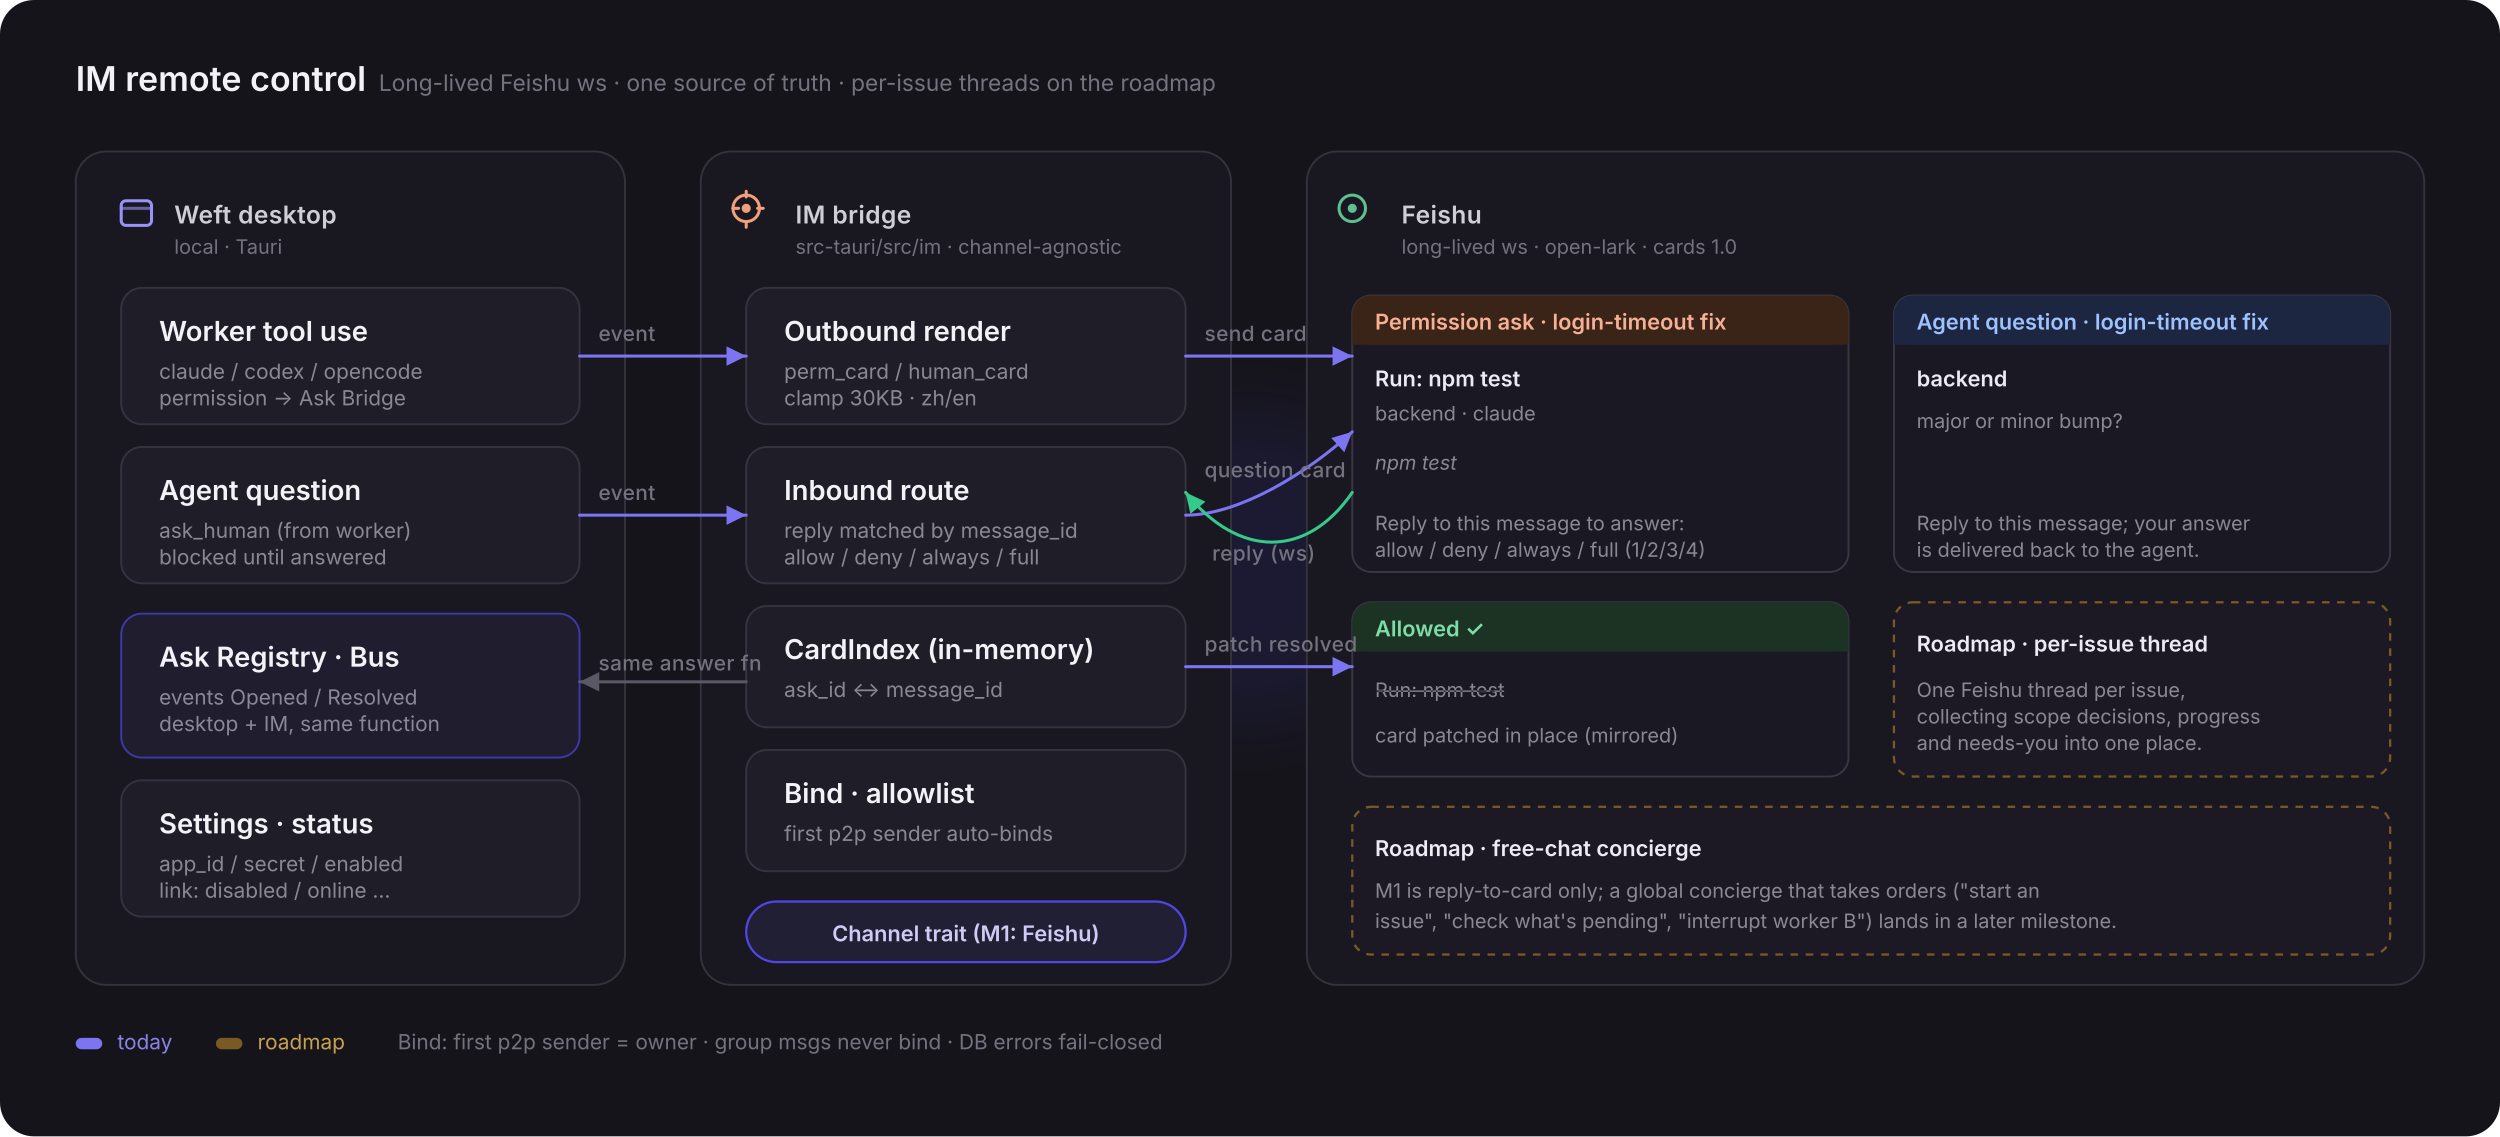
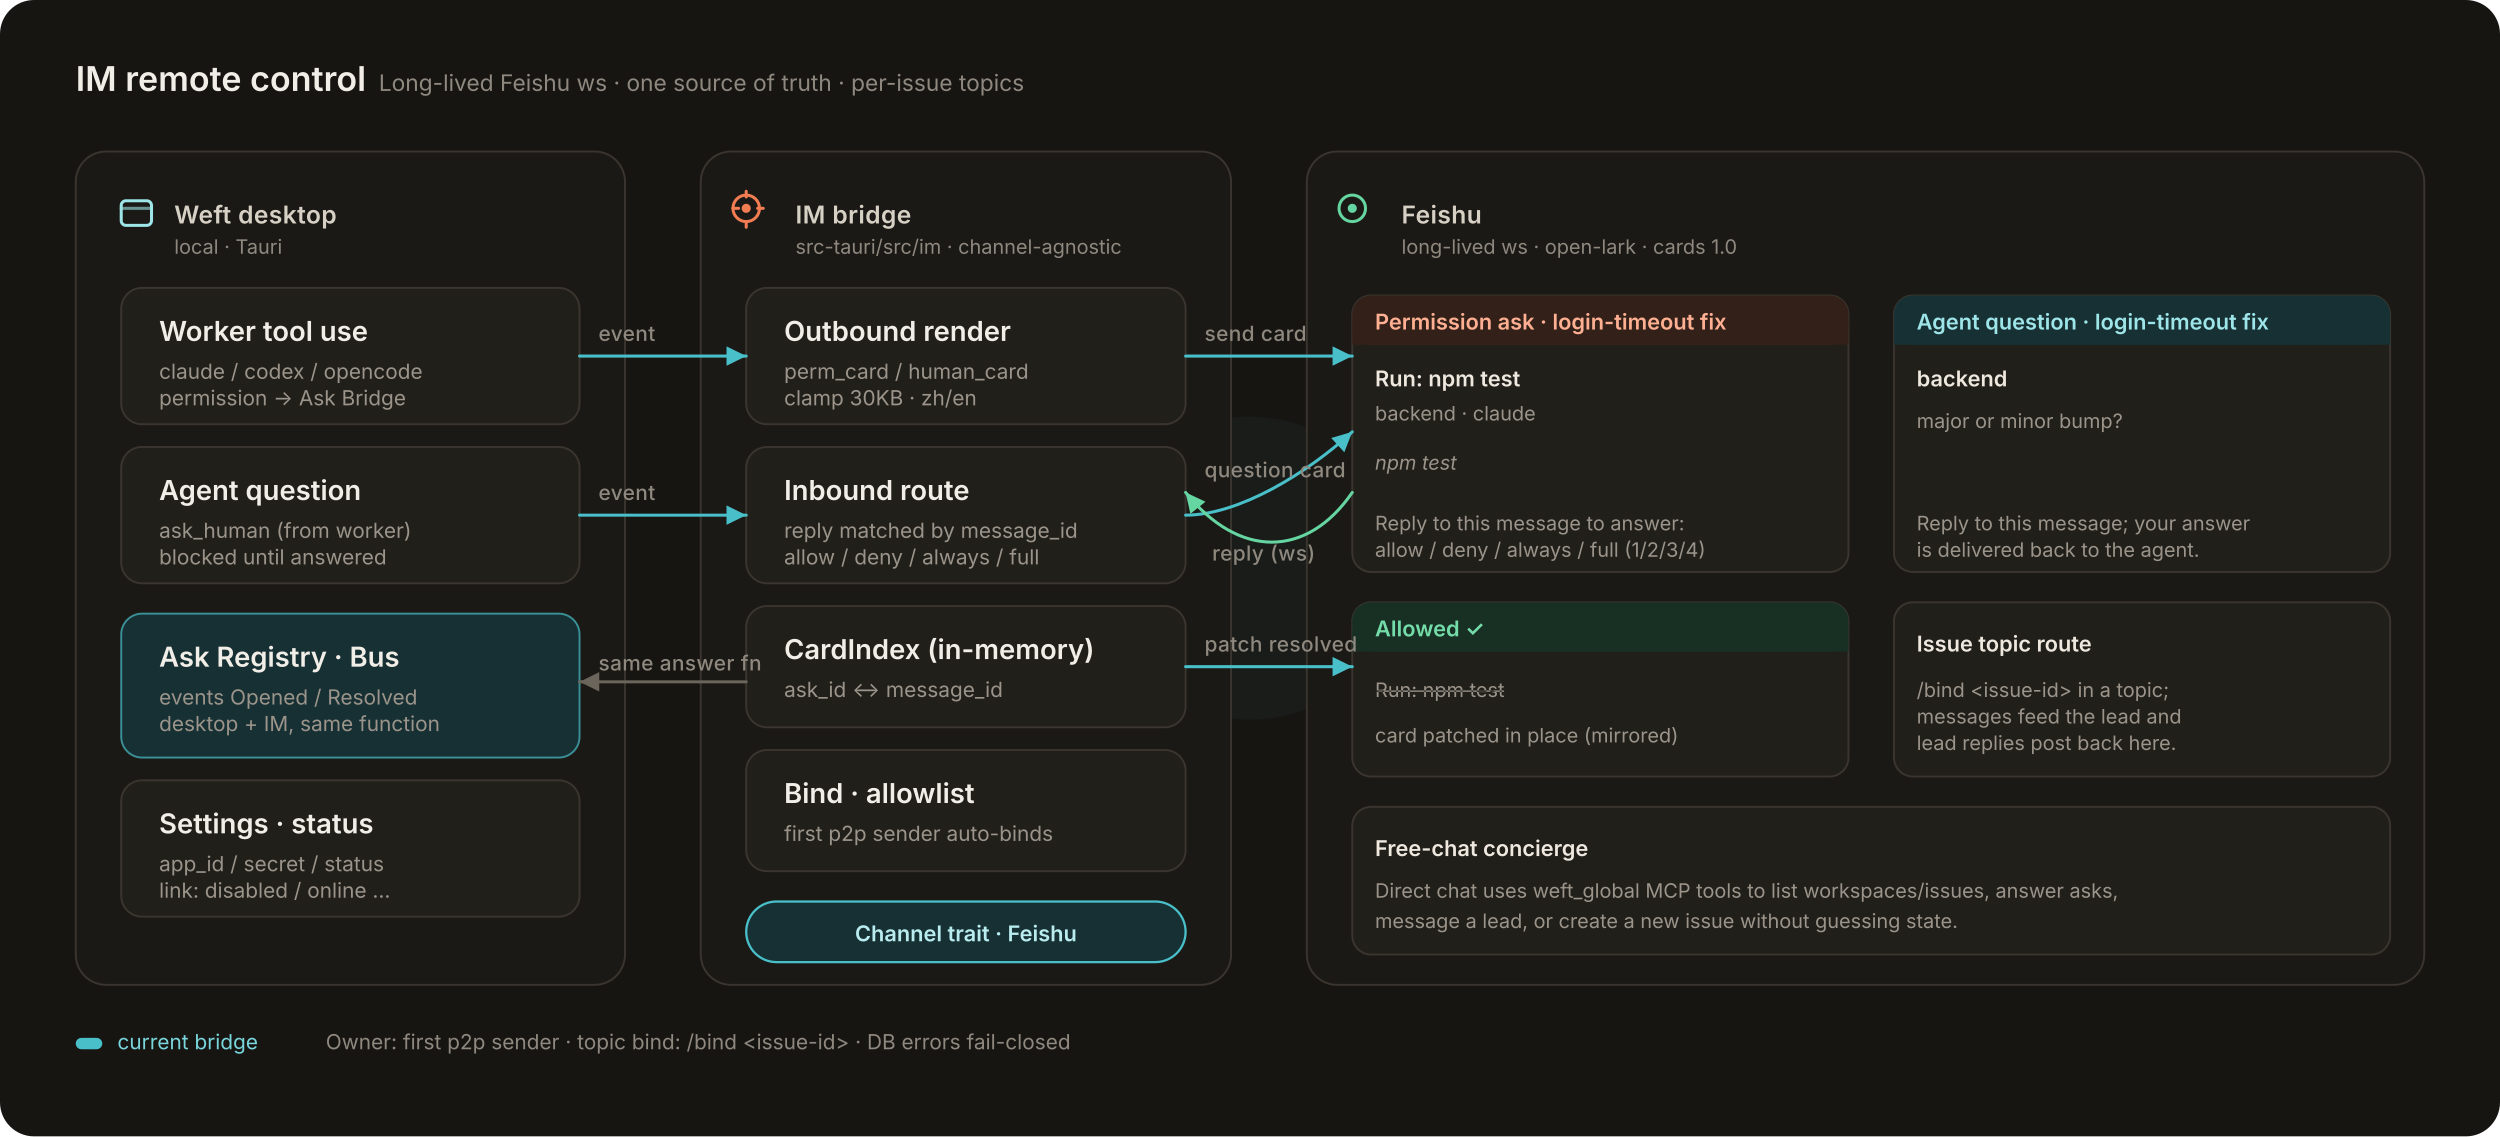
<svg xmlns="http://www.w3.org/2000/svg" viewBox="0 0 1320 600" font-family="'Inter','SF Pro Display',-apple-system,'Segoe UI','PingFang SC','Noto Sans CJK SC',sans-serif">
  <defs>
    <marker id="im_a" markerWidth="9" markerHeight="9" refX="6.5" refY="3.2" orient="auto">
-       <path d="M0,0 L6.5,3.2 L0,6.4 z" fill="#5b5866" />
+       <path d="M0,0 L6.5,3.2 L0,6.4 z" fill="#6b655c" />
    </marker>
    <marker id="im_aB" markerWidth="9" markerHeight="9" refX="6.5" refY="3.2" orient="auto">
-       <path d="M0,0 L6.5,3.2 L0,6.4 z" fill="#7c74f0" />
+       <path d="M0,0 L6.5,3.2 L0,6.4 z" fill="#49c0c9" />
    </marker>
    <marker id="im_aG" markerWidth="9" markerHeight="9" refX="6.5" refY="3.2" orient="auto">
-       <path d="M0,0 L6.5,3.2 L0,6.4 z" fill="#35c98b" />
+       <path d="M0,0 L6.5,3.2 L0,6.4 z" fill="#65d6a1" />
    </marker>
    <filter id="imglow" x="-60%" y="-60%" width="220%" height="220%">
      <feGaussianBlur stdDeviation="20" />
    </filter>
    <style>
-       .ttl{fill:#f3f2f7;font-size:14.5px;font-weight:600}
-       .sub{fill:#8b8896;font-size:11px}
-       .lbl{fill:#75727f;font-size:11px;font-weight:500;letter-spacing:.2px}
-       .node{fill:#1f1d27;stroke:#36333f;stroke-width:1}
+       .ttl{fill:#f1eee8;font-size:14.5px;font-weight:600}
+       .sub{fill:#9b948a;font-size:11px}
+       .lbl{fill:#8e887f;font-size:11px;font-weight:500;letter-spacing:.2px}
+       .node{fill:#211f1a;stroke:#3a352e;stroke-width:1}
      .gl{stroke-width:1.6;fill:none;stroke-linecap:round;stroke-linejoin:round}
-       .pill{fill:#211f33;stroke:#4f46e5;stroke-width:1.2}
-       .ct{fill:#cfcdd6;font-size:13px;font-weight:600;letter-spacing:.2px}
-       .cs{fill:#75727f;font-size:10.5px}
-       .card{fill:#1a1822;stroke:#3a3744;stroke-width:1}
-       .ch{fill:#eceaf2;font-size:11.5px;font-weight:600}
-       .cb{fill:#8b8896;font-size:10.5px}
+       .pill{fill:#173034;stroke:#49c0c9;stroke-width:1.2}
+       .ct{fill:#d7d0c5;font-size:13px;font-weight:600;letter-spacing:.2px}
+       .cs{fill:#8e887f;font-size:10.5px}
+       .card{fill:#211f1a;stroke:#3a352e;stroke-width:1}
+       .ch{fill:#eee8df;font-size:11.5px;font-weight:600}
+       .cb{fill:#9b948a;font-size:10.5px}
    </style>
  </defs>
-   <rect x="0" y="0" width="1320" height="600" rx="18" fill="#15141a" />
-   <circle cx="660" cy="300" r="80" fill="#4f46e5" opacity="0.12" filter="url(#imglow)" />
-   <text x="40" y="48" fill="#f3f2f7" font-size="18" font-weight="600">IM remote control</text>
-   <text x="200" y="48" fill="#75727f" font-size="12">Long-lived Feishu ws · one source of truth · per-issue threads on the roadmap</text>
-   <rect x="40" y="80" width="290" height="440" rx="16" fill="#191820" stroke="#34323d" />
+   <rect x="0" y="0" width="1320" height="600" rx="18" fill="#171512" />
+   <circle cx="660" cy="300" r="80" fill="#49c0c9" opacity="0.04" />
+   <text x="40" y="48" fill="#f1eee8" font-size="18" font-weight="600">IM remote control</text>
+   <text x="200" y="48" fill="#8e887f" font-size="12">Long-lived Feishu ws · one source of truth · per-issue topics</text>
+   <rect x="40" y="80" width="290" height="440" rx="16" fill="#1b1915" stroke="#3a352e" />
  <g transform="translate(64,108)">
-     <rect x="0" y="-2" width="16" height="13" rx="2.5" fill="none" stroke="#9a93f7" class="gl" />
-     <path d="M0,2 h16" stroke="#9a93f7" class="gl" opacity=".6" />
+     <rect x="0" y="-2" width="16" height="13" rx="2.5" fill="none" stroke="#9de5e8" class="gl" />
+     <path d="M0,2 h16" stroke="#9de5e8" class="gl" opacity=".6" />
  </g>
  <text class="ct" x="92" y="118">Weft desktop</text>
  <text class="cs" x="92" y="134">local · Tauri</text>
  <g>
    <rect class="node" x="64" y="152" width="242" height="72" rx="11" />
    <text class="ttl" x="84" y="180">Worker tool use</text>
    <text class="sub" x="84" y="200">claude / codex / opencode</text>
    <text class="sub" x="84" y="214">permission → Ask Bridge</text>
  </g>
  <g>
    <rect class="node" x="64" y="236" width="242" height="72" rx="11" />
    <text class="ttl" x="84" y="264">Agent question</text>
    <text class="sub" x="84" y="284">ask_human (from worker)</text>
    <text class="sub" x="84" y="298">blocked until answered</text>
  </g>
-   <rect x="64" y="324" width="242" height="76" rx="11" fill="#1f1d2e" stroke="#4f46e5" stroke-opacity="0.7" />
-   <text class="ttl" x="84" y="352" fill="#cfcbf6">Ask Registry · Bus</text>
+   <rect x="64" y="324" width="242" height="76" rx="11" fill="#173034" stroke="#49c0c9" stroke-opacity="0.7" />
+   <text class="ttl" x="84" y="352" fill="#b8ecef">Ask Registry · Bus</text>
  <text class="sub" x="84" y="372">events Opened / Resolved</text>
  <text class="sub" x="84" y="386">desktop + IM, same function</text>
  <g>
    <rect class="node" x="64" y="412" width="242" height="72" rx="11" />
    <text class="ttl" x="84" y="440">Settings · status</text>
-     <text class="sub" x="84" y="460">app_id / secret / enabled</text>
+     <text class="sub" x="84" y="460">app_id / secret / status</text>
    <text class="sub" x="84" y="474">link: disabled / online …</text>
  </g>
-   <rect x="370" y="80" width="280" height="440" rx="16" fill="#191820" stroke="#34323d" />
-   <g transform="translate(394,108)" class="gl" stroke="#f0a07a">
+   <rect x="370" y="80" width="280" height="440" rx="16" fill="#1b1915" stroke="#3a352e" />
+   <g transform="translate(394,108)" class="gl" stroke="#f27d53">
    <circle cx="0" cy="2" r="7" />
-     <circle cx="0" cy="2" r="2.4" fill="#f0a07a" stroke="none" />
+     <circle cx="0" cy="2" r="2.4" fill="#f27d53" stroke="none" />
    <path d="M0,-7 v3 M0,9 v3 M-7,2 h3 M9,2 h-3" />
  </g>
  <text class="ct" x="420" y="118">IM bridge</text>
  <text class="cs" x="420" y="134">src-tauri/src/im · channel-agnostic</text>
  <g>
    <rect class="node" x="394" y="152" width="232" height="72" rx="11" />
    <text class="ttl" x="414" y="180">Outbound render</text>
    <text class="sub" x="414" y="200">perm_card / human_card</text>
    <text class="sub" x="414" y="214">clamp 30KB · zh/en</text>
  </g>
  <g>
    <rect class="node" x="394" y="236" width="232" height="72" rx="11" />
    <text class="ttl" x="414" y="264">Inbound route</text>
    <text class="sub" x="414" y="284">reply matched by message_id</text>
    <text class="sub" x="414" y="298">allow / deny / always / full</text>
  </g>
  <g>
    <rect class="node" x="394" y="320" width="232" height="64" rx="11" />
    <text class="ttl" x="414" y="348">CardIndex (in-memory)</text>
    <text class="sub" x="414" y="368">ask_id ↔ message_id</text>
  </g>
  <g>
    <rect class="node" x="394" y="396" width="232" height="64" rx="11" />
    <text class="ttl" x="414" y="424">Bind · allowlist</text>
    <text class="sub" x="414" y="444">first p2p sender auto-binds</text>
  </g>
  <rect class="pill" x="394" y="476" width="232" height="32" rx="16" />
-   <text x="510" y="497" text-anchor="middle" fill="#cfcbf6" font-size="11.5" font-weight="600">Channel trait (M1: Feishu)</text>
-   <rect x="690" y="80" width="590" height="440" rx="16" fill="#191820" stroke="#34323d" />
-   <g transform="translate(714,108)" class="gl" stroke="#5fbf92">
+   <text x="510" y="497" text-anchor="middle" fill="#b8ecef" font-size="11.5" font-weight="600">Channel trait · Feishu</text>
+   <rect x="690" y="80" width="590" height="440" rx="16" fill="#1b1915" stroke="#3a352e" />
+   <g transform="translate(714,108)" class="gl" stroke="#65d6a1">
    <circle cx="0" cy="2" r="7" />
-     <circle cx="0" cy="2" r="2.4" fill="#5fbf92" stroke="none" />
+     <circle cx="0" cy="2" r="2.4" fill="#65d6a1" stroke="none" />
  </g>
  <text class="ct" x="740" y="118">Feishu</text>
  <text class="cs" x="740" y="134">long-lived ws · open-lark · cards 1.0</text>
  <g>
    <rect class="card" x="714" y="156" width="262" height="146" rx="10" />
-     <rect x="714" y="156" width="262" height="26" rx="10" fill="#3a2418" />
-     <rect x="714" y="172" width="262" height="10" fill="#3a2418" />
-     <text x="726" y="174" fill="#f7b094" font-size="11.5" font-weight="600">Permission ask · login-timeout fix</text>
+     <rect x="714" y="156" width="262" height="26" rx="10" fill="#332119" />
+     <rect x="714" y="172" width="262" height="10" fill="#332119" />
+     <text x="726" y="174" fill="#ffb092" font-size="11.5" font-weight="600">Permission ask · login-timeout fix</text>
    <text class="ch" x="726" y="204">Run: npm test</text>
    <text class="cb" x="726" y="222">backend · claude</text>
-     <text class="cb" x="726" y="248" font-style="italic" fill="#75727f">npm test</text>
+     <text class="cb" x="726" y="248" font-style="italic" fill="#8e887f">npm test</text>
    <text class="cb" x="726" y="280">Reply to this message to answer:</text>
-     <text class="cb" x="726" y="294" fill="#cfcbf6">allow / deny / always / full (1/2/3/4)</text>
+     <text class="cb" x="726" y="294" fill="#b8ecef">allow / deny / always / full (1/2/3/4)</text>
  </g>
  <g>
    <rect class="card" x="1000" y="156" width="262" height="146" rx="10" />
-     <rect x="1000" y="156" width="262" height="26" rx="10" fill="#1d2640" />
-     <rect x="1000" y="172" width="262" height="10" fill="#1d2640" />
-     <text x="1012" y="174" fill="#9ec2ff" font-size="11.5" font-weight="600">Agent question · login-timeout fix</text>
+     <rect x="1000" y="156" width="262" height="26" rx="10" fill="#173034" />
+     <rect x="1000" y="172" width="262" height="10" fill="#173034" />
+     <text x="1012" y="174" fill="#9de5e8" font-size="11.5" font-weight="600">Agent question · login-timeout fix</text>
    <text class="ch" x="1012" y="204">backend</text>
    <text class="cb" x="1012" y="226">major or minor bump?</text>
    <text class="cb" x="1012" y="280">Reply to this message; your answer</text>
    <text class="cb" x="1012" y="294">is delivered back to the agent.</text>
  </g>
  <g>
    <rect class="card" x="714" y="318" width="262" height="92" rx="10" />
-     <rect x="714" y="318" width="262" height="26" rx="10" fill="#1c3324" />
-     <rect x="714" y="334" width="262" height="10" fill="#1c3324" />
-     <text x="726" y="336" fill="#7ddca7" font-size="11.5" font-weight="600">Allowed ✓</text>
+     <rect x="714" y="318" width="262" height="26" rx="10" fill="#183024" />
+     <rect x="714" y="334" width="262" height="10" fill="#183024" />
+     <text x="726" y="336" fill="#73dca9" font-size="11.5" font-weight="600">Allowed ✓</text>
    <text class="cb" x="726" y="368" text-decoration="line-through">Run: npm test</text>
    <text class="cb" x="726" y="392">card patched in place (mirrored)</text>
  </g>
  <g>
-     <rect x="1000" y="318" width="262" height="92" rx="10" fill="#1d1924" stroke="#7a5a24" stroke-dasharray="4 4" stroke-width="1.2" />
-     <text class="ch" x="1012" y="344" fill="#caa14e">Roadmap · per-issue thread</text>
-     <text class="cb" x="1012" y="368">One Feishu thread per issue,</text>
-     <text class="cb" x="1012" y="382">collecting scope decisions, progress</text>
-     <text class="cb" x="1012" y="396">and needs-you into one place.</text>
+     <rect class="card" x="1000" y="318" width="262" height="92" rx="10" />
+     <text class="ch" x="1012" y="344" fill="#9de5e8">Issue topic route</text>
+     <text class="cb" x="1012" y="368">/bind &lt;issue-id&gt; in a topic;</text>
+     <text class="cb" x="1012" y="382">messages feed the lead and</text>
+     <text class="cb" x="1012" y="396">lead replies post back here.</text>
  </g>
  <g>
-     <rect x="714" y="426" width="548" height="78" rx="10" fill="#1d1924" stroke="#7a5a24" stroke-dasharray="4 4" stroke-width="1.2" />
-     <text class="ch" x="726" y="452" fill="#caa14e">Roadmap · free-chat concierge</text>
-     <text class="cb" x="726" y="474">M1 is reply-to-card only; a global concierge that takes orders ("start an</text>
-     <text class="cb" x="726" y="490">issue", "check what's pending", "interrupt worker B") lands in a later milestone.</text>
+     <rect class="card" x="714" y="426" width="548" height="78" rx="10" />
+     <text class="ch" x="726" y="452" fill="#9de5e8">Free-chat concierge</text>
+     <text class="cb" x="726" y="474">Direct chat uses weft_global MCP tools to list workspaces/issues, answer asks,</text>
+     <text class="cb" x="726" y="490">message a lead, or create a new issue without guessing state.</text>
  </g>
-   <path class="gl" d="M306,188 H394" stroke="#7c74f0" marker-end="url(#im_aB)" />
-   <path class="gl" d="M306,272 H394" stroke="#7c74f0" marker-end="url(#im_aB)" />
-   <text class="lbl" x="316" y="180" fill="#8b84e8">event</text>
-   <text class="lbl" x="316" y="264" fill="#8b84e8">event</text>
-   <path class="gl" d="M626,188 H714" stroke="#7c74f0" marker-end="url(#im_aB)" />
-   <path class="gl" d="M626,272 C654,272 690,250 714,228" stroke="#7c74f0" marker-end="url(#im_aB)" />
-   <text class="lbl" x="636" y="180" fill="#8b84e8">send card</text>
-   <text class="lbl" x="636" y="252" fill="#8b84e8">question card</text>
-   <path class="gl" d="M626,352 C654,352 690,352 714,352" stroke="#7c74f0" marker-end="url(#im_aB)" />
-   <text class="lbl" x="636" y="344" fill="#8b84e8">patch resolved</text>
-   <path class="gl" d="M714,260 C690,295 654,295 626,260" stroke="#35c98b" marker-end="url(#im_aG)" />
-   <text class="lbl" x="640" y="296" fill="#5fbf92">reply (ws)</text>
-   <path class="gl" d="M394,360 H306" stroke="#5b5866" marker-end="url(#im_a)" />
+   <path class="gl" d="M306,188 H394" stroke="#49c0c9" marker-end="url(#im_aB)" />
+   <path class="gl" d="M306,272 H394" stroke="#49c0c9" marker-end="url(#im_aB)" />
+   <text class="lbl" x="316" y="180" fill="#78d6dc">event</text>
+   <text class="lbl" x="316" y="264" fill="#78d6dc">event</text>
+   <path class="gl" d="M626,188 H714" stroke="#49c0c9" marker-end="url(#im_aB)" />
+   <path class="gl" d="M626,272 C654,272 690,250 714,228" stroke="#49c0c9" marker-end="url(#im_aB)" />
+   <text class="lbl" x="636" y="180" fill="#78d6dc">send card</text>
+   <text class="lbl" x="636" y="252" fill="#78d6dc">question card</text>
+   <path class="gl" d="M626,352 C654,352 690,352 714,352" stroke="#49c0c9" marker-end="url(#im_aB)" />
+   <text class="lbl" x="636" y="344" fill="#78d6dc">patch resolved</text>
+   <path class="gl" d="M714,260 C690,295 654,295 626,260" stroke="#65d6a1" marker-end="url(#im_aG)" />
+   <text class="lbl" x="640" y="296" fill="#65d6a1">reply (ws)</text>
+   <path class="gl" d="M394,360 H306" stroke="#6b655c" marker-end="url(#im_a)" />
  <text class="lbl" x="316" y="354">same answer fn</text>
  <g transform="translate(40,548)">
-     <rect width="14" height="6" rx="3" fill="#7c74f0" />
-     <text x="22" y="6" fill="#8b84e8" font-size="11">today</text>
-     <rect x="74" width="14" height="6" rx="3" fill="#7a5a24" />
-     <text x="96" y="6" fill="#caa14e" font-size="11">roadmap</text>
-     <text x="170" y="6" fill="#75727f" font-size="11">Bind: first p2p sender = owner · group msgs never bind · DB errors fail-closed</text>
+     <rect width="14" height="6" rx="3" fill="#49c0c9" />
+     <text x="22" y="6" fill="#78d6dc" font-size="11">current bridge</text>
+     <text x="132" y="6" fill="#8e887f" font-size="11">Owner: first p2p sender · topic bind: /bind &lt;issue-id&gt; · DB errors fail-closed</text>
  </g>
</svg>
